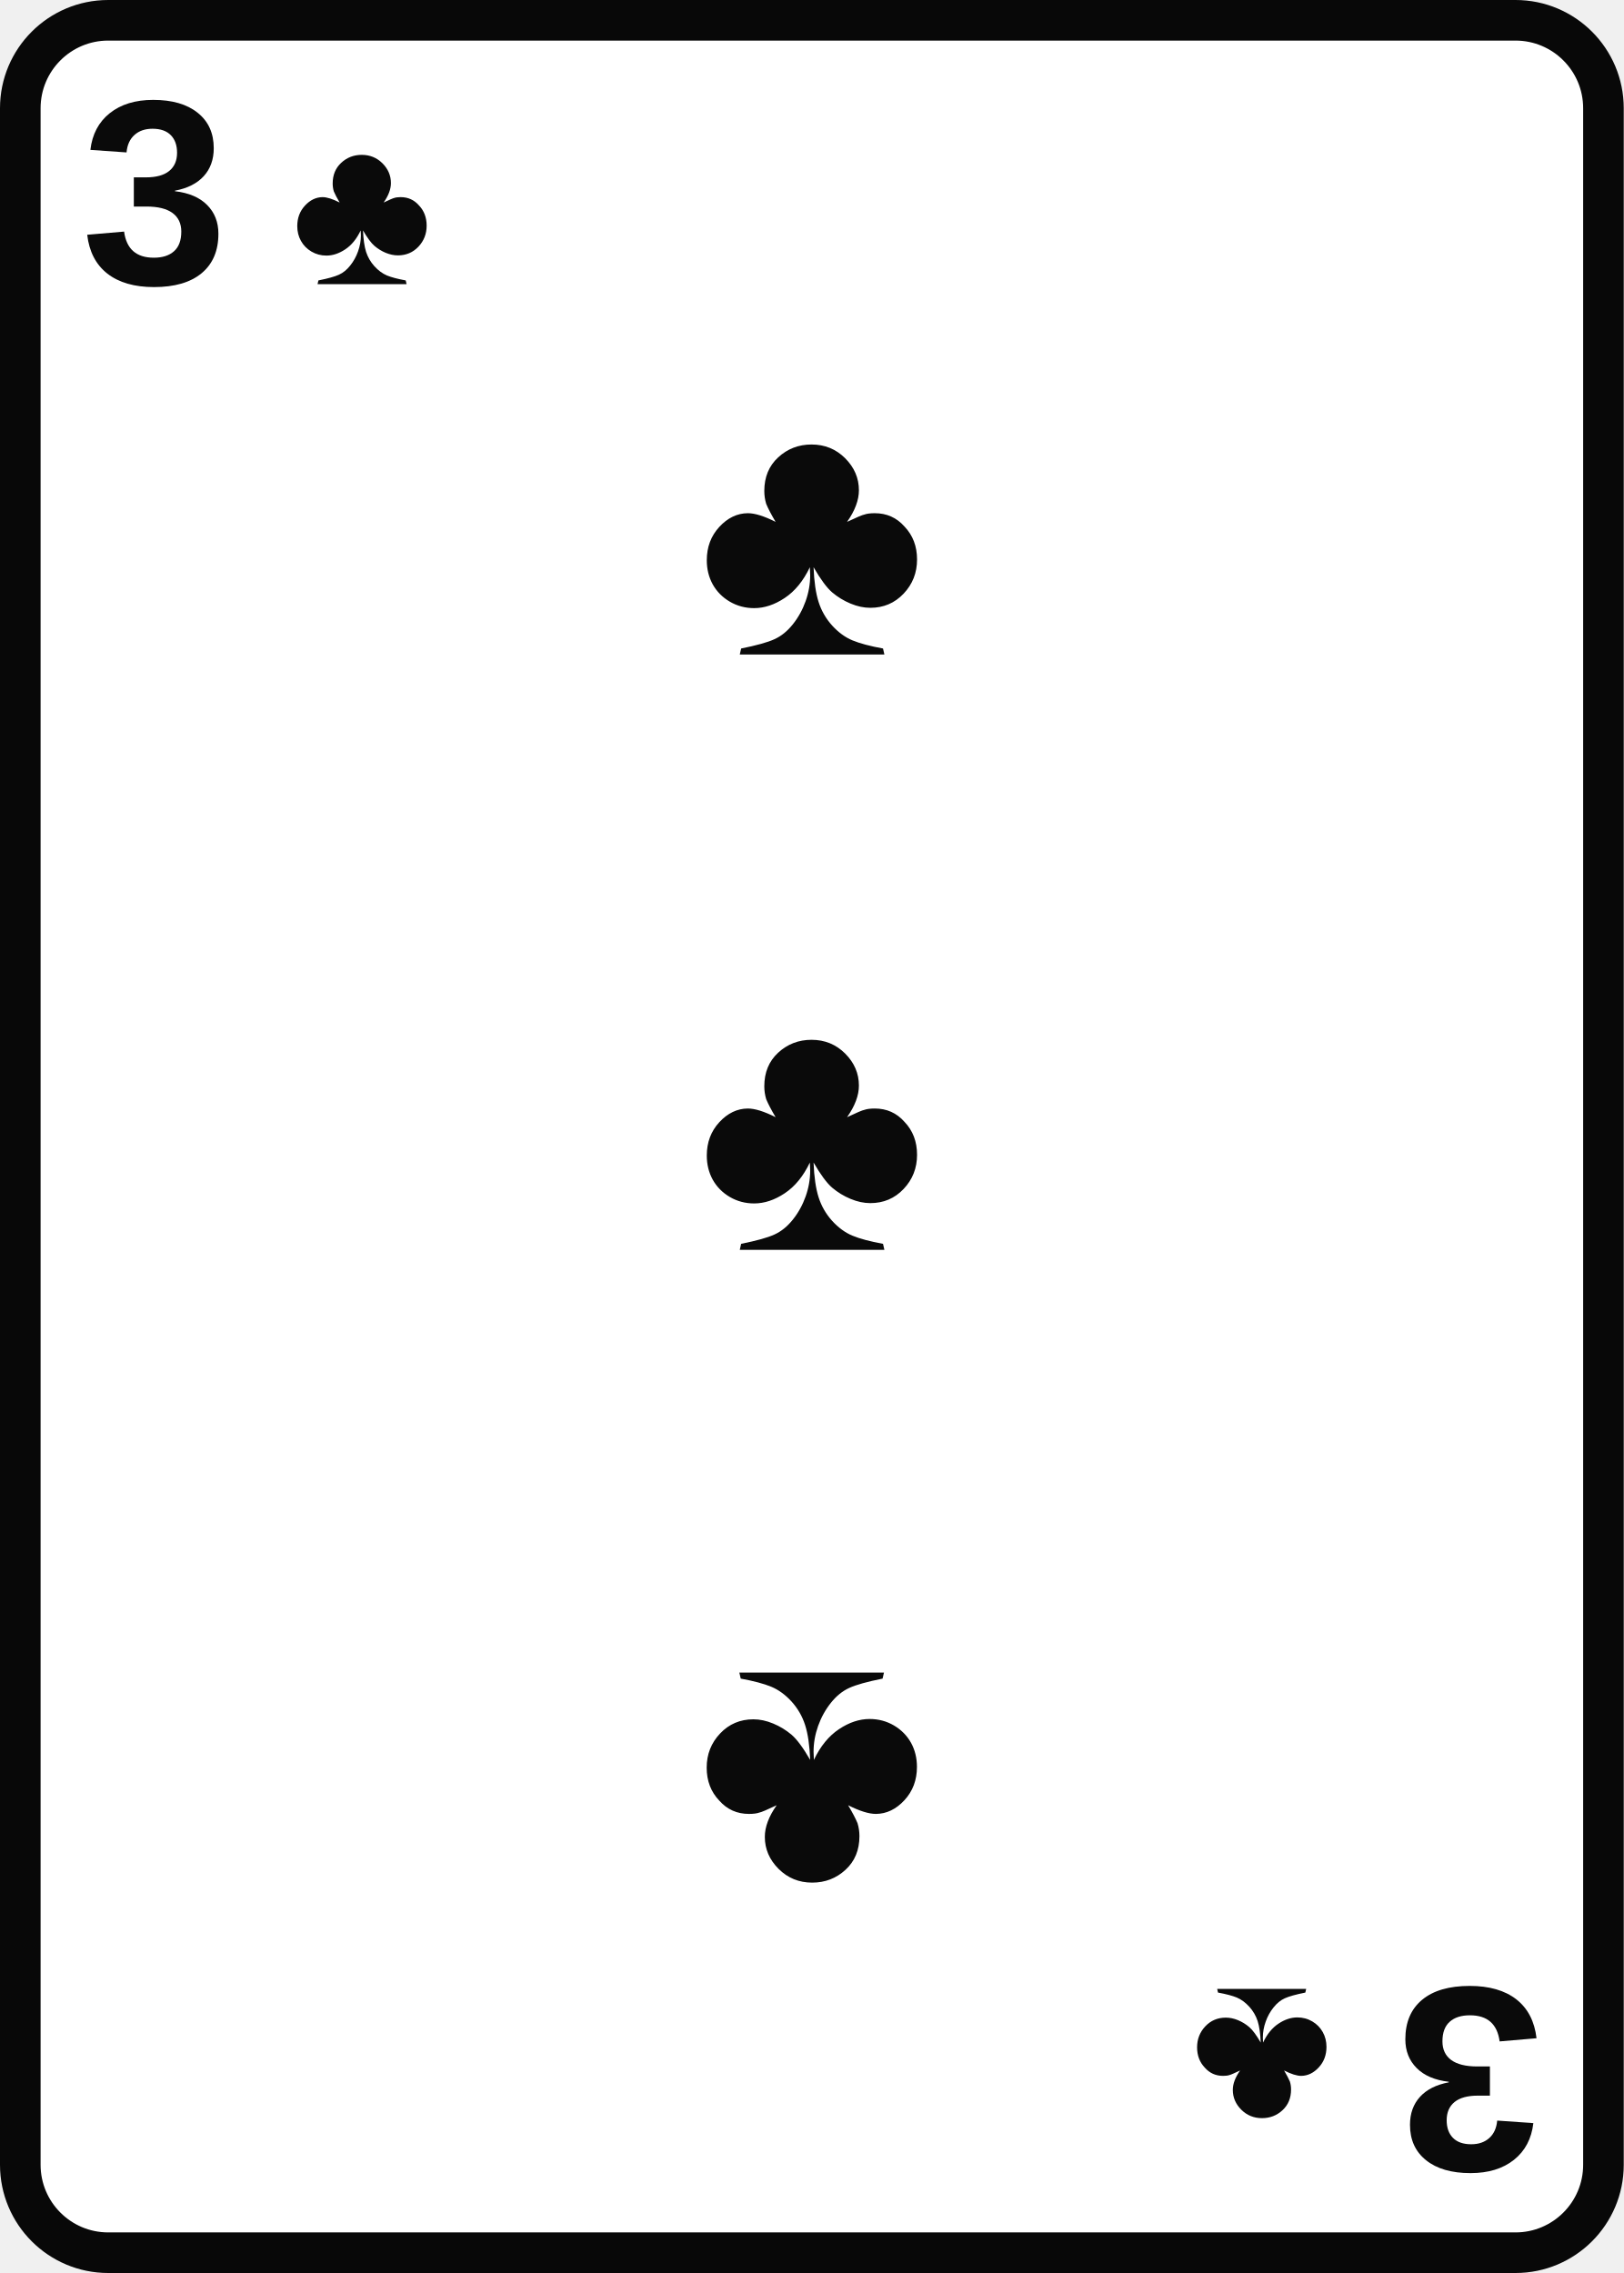
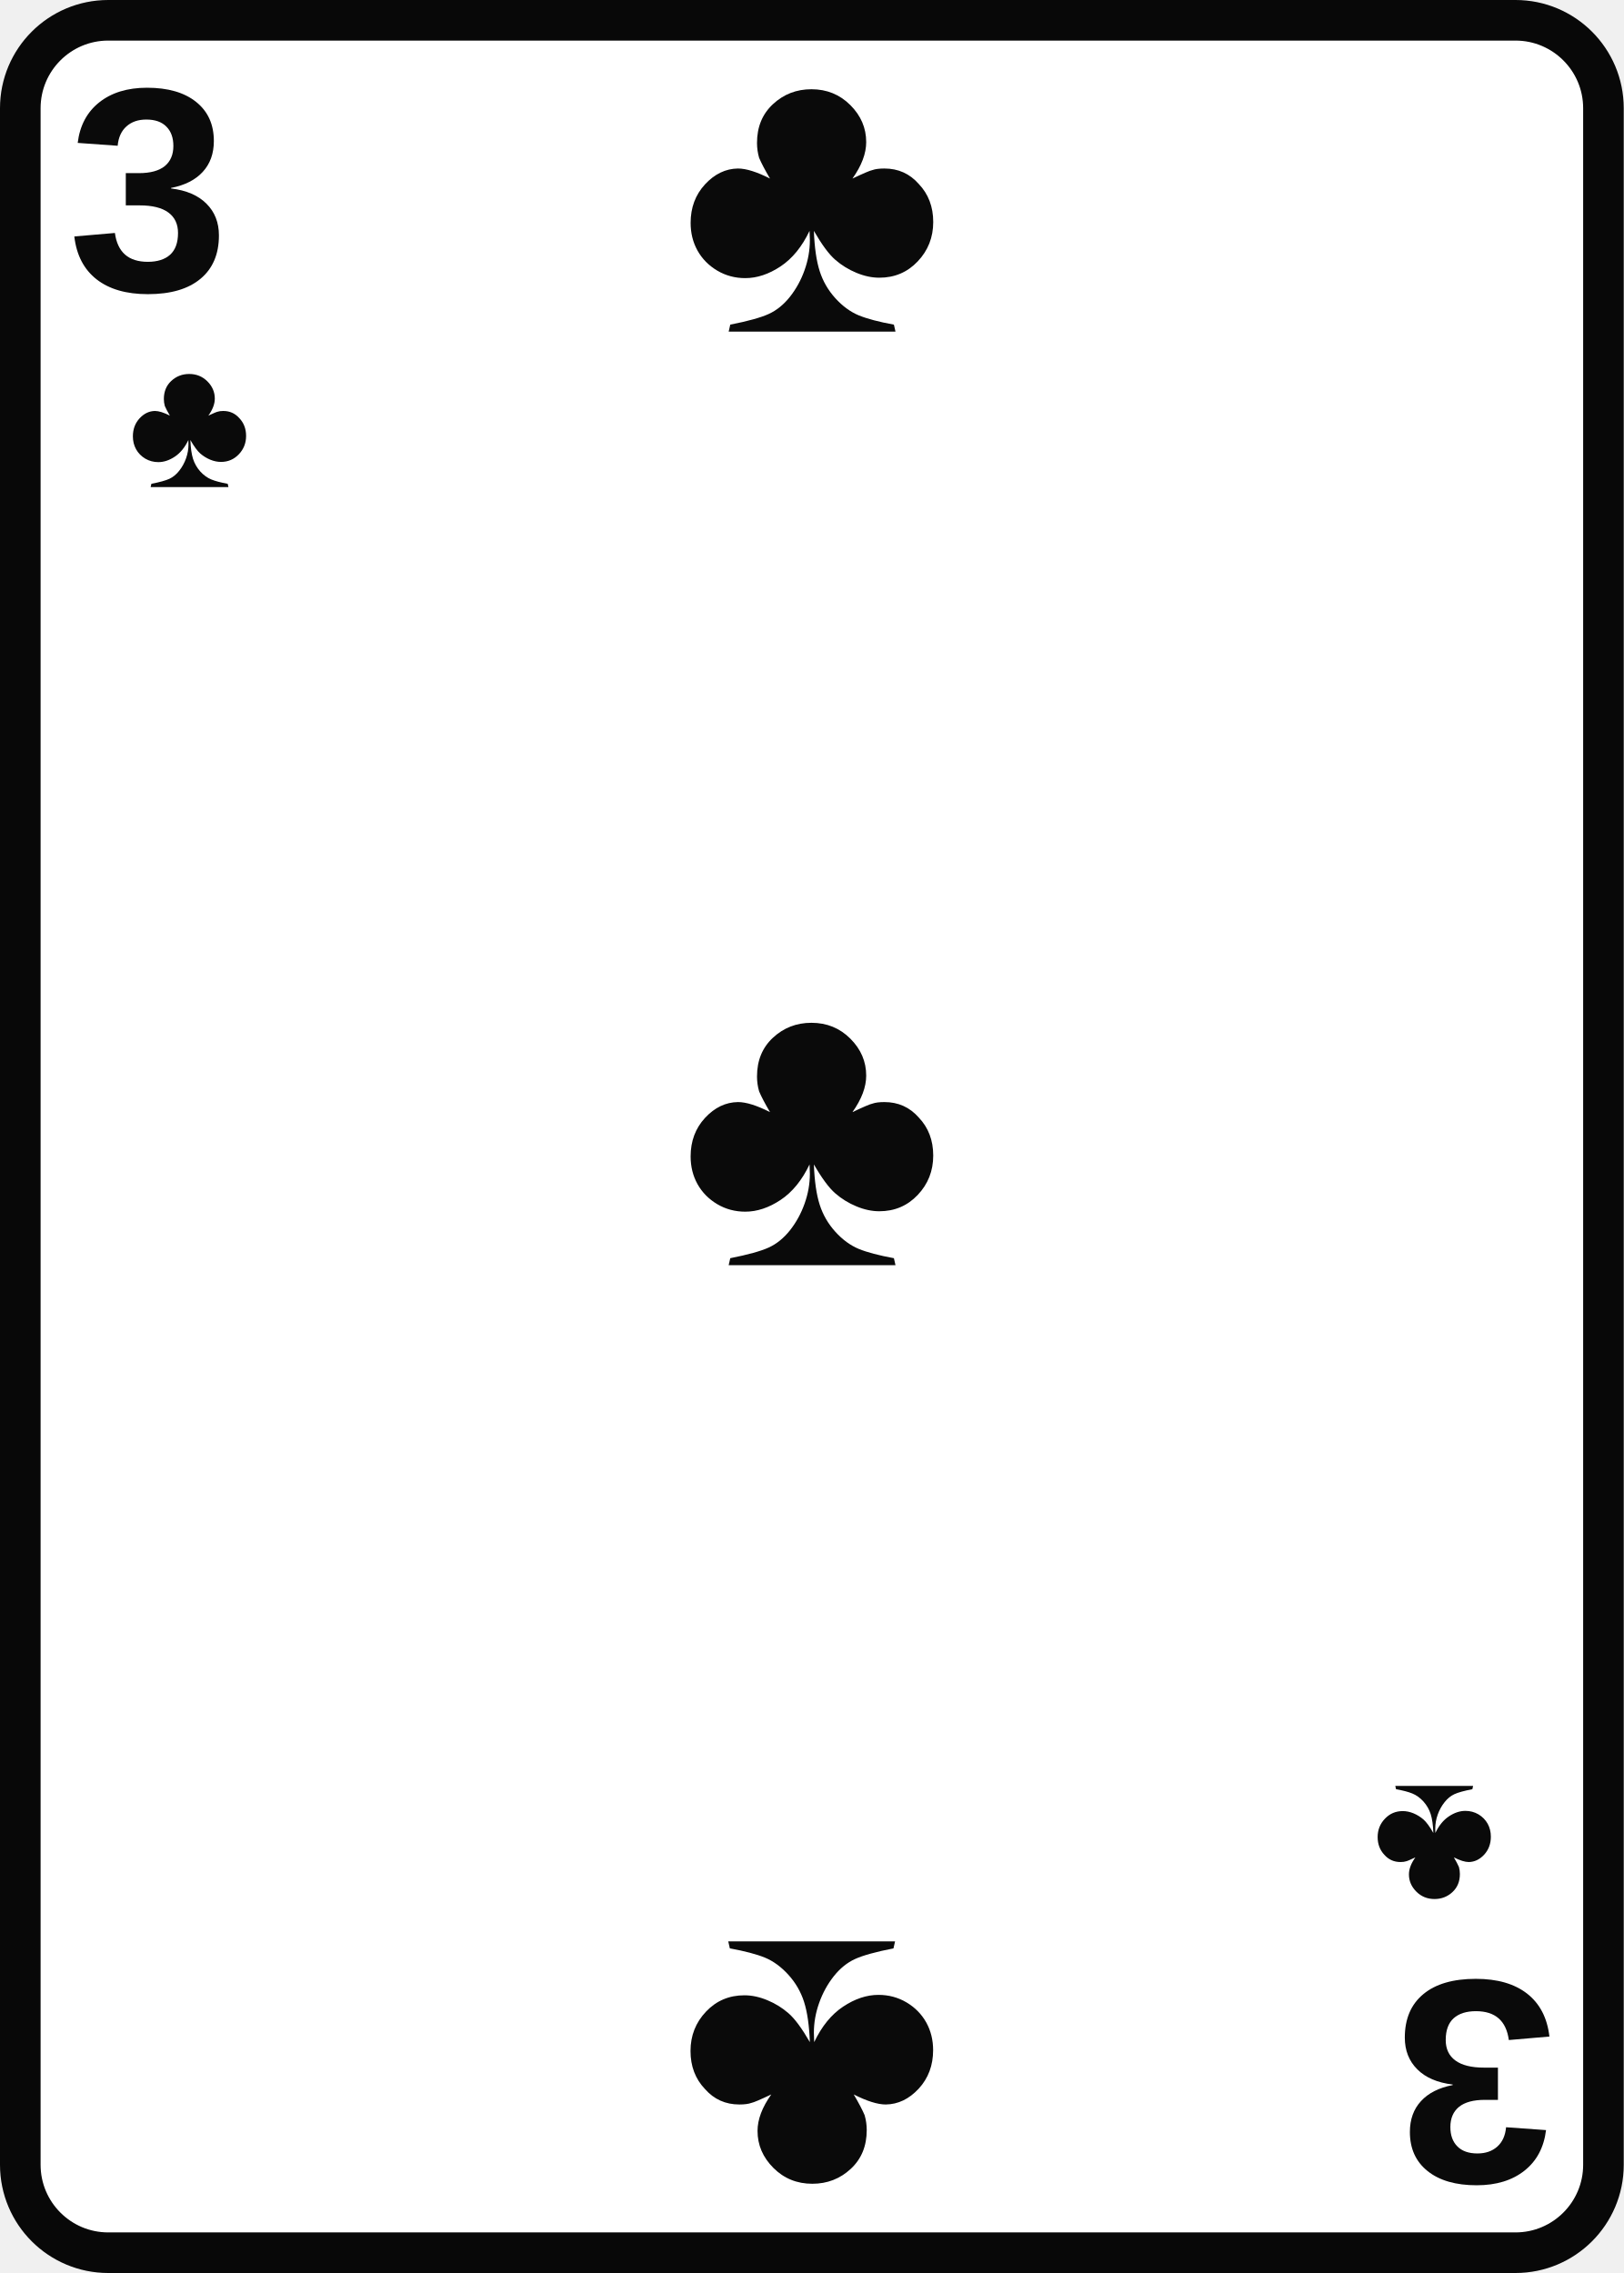
<svg xmlns="http://www.w3.org/2000/svg" viewBox="0 0 240 336" role="img" aria-label="3 ♣">
  <rect x="3" y="3" width="234" height="330" rx="13" fill="#fff" stroke="#080808" stroke-width="6" />
  <rect x="8" y="8" width="224" height="320" rx="9" fill="#fff" />
  <g transform="">
-     <text x="12" y="42" font-family="Arial, Helvetica, sans-serif" font-size="39" font-weight="900" fill="#0a0a0a">3</text>
-     <text x="43" y="42" font-family="Arial, Helvetica, sans-serif" font-size="32" font-weight="900" fill="#0a0a0a">♣</text>
+     <text x="10" y="43" font-family="Arial, Helvetica, sans-serif" font-size="43" font-weight="900" fill="#0a0a0a">3</text>
+     <text x="28" y="72" text-anchor="middle" font-family="Arial, Helvetica, sans-serif" font-size="28" font-weight="900" fill="#0a0a0a">♣</text>
  </g>
  <g transform="translate(240 336) rotate(180)">
-     <text x="12" y="42" font-family="Arial, Helvetica, sans-serif" font-size="39" font-weight="900" fill="#0a0a0a">3</text>
-     <text x="43" y="42" font-family="Arial, Helvetica, sans-serif" font-size="32" font-weight="900" fill="#0a0a0a">♣</text>
+     <text x="10" y="43" font-family="Arial, Helvetica, sans-serif" font-size="43" font-weight="900" fill="#0a0a0a">3</text>
+     <text x="28" y="72" text-anchor="middle" font-family="Arial, Helvetica, sans-serif" font-size="28" font-weight="900" fill="#0a0a0a">♣</text>
  </g>
-   <text x="120" y="82" text-anchor="middle" dominant-baseline="middle" font-family="Arial, Helvetica, sans-serif" font-size="52" font-weight="900" fill="#0a0a0a" transform="rotate(0 120 82)">♣</text>
-   <text x="120" y="170" text-anchor="middle" dominant-baseline="middle" font-family="Arial, Helvetica, sans-serif" font-size="52" font-weight="900" fill="#0a0a0a" transform="rotate(0 120 170)">♣</text>
-   <text x="120" y="262" text-anchor="middle" dominant-baseline="middle" font-family="Arial, Helvetica, sans-serif" font-size="52" font-weight="900" fill="#0a0a0a" transform="rotate(180 120 262)">♣</text>
+   <text x="120" y="32" text-anchor="middle" dominant-baseline="middle" font-family="Arial, Helvetica, sans-serif" font-size="60" font-weight="900" fill="#0a0a0a" transform="rotate(0 120 32)">♣</text>
+   <text x="120" y="170" text-anchor="middle" dominant-baseline="middle" font-family="Arial, Helvetica, sans-serif" font-size="60" font-weight="900" fill="#0a0a0a" transform="rotate(0 120 170)">♣</text>
+   <text x="120" y="304" text-anchor="middle" dominant-baseline="middle" font-family="Arial, Helvetica, sans-serif" font-size="60" font-weight="900" fill="#0a0a0a" transform="rotate(180 120 304)">♣</text>
</svg>
